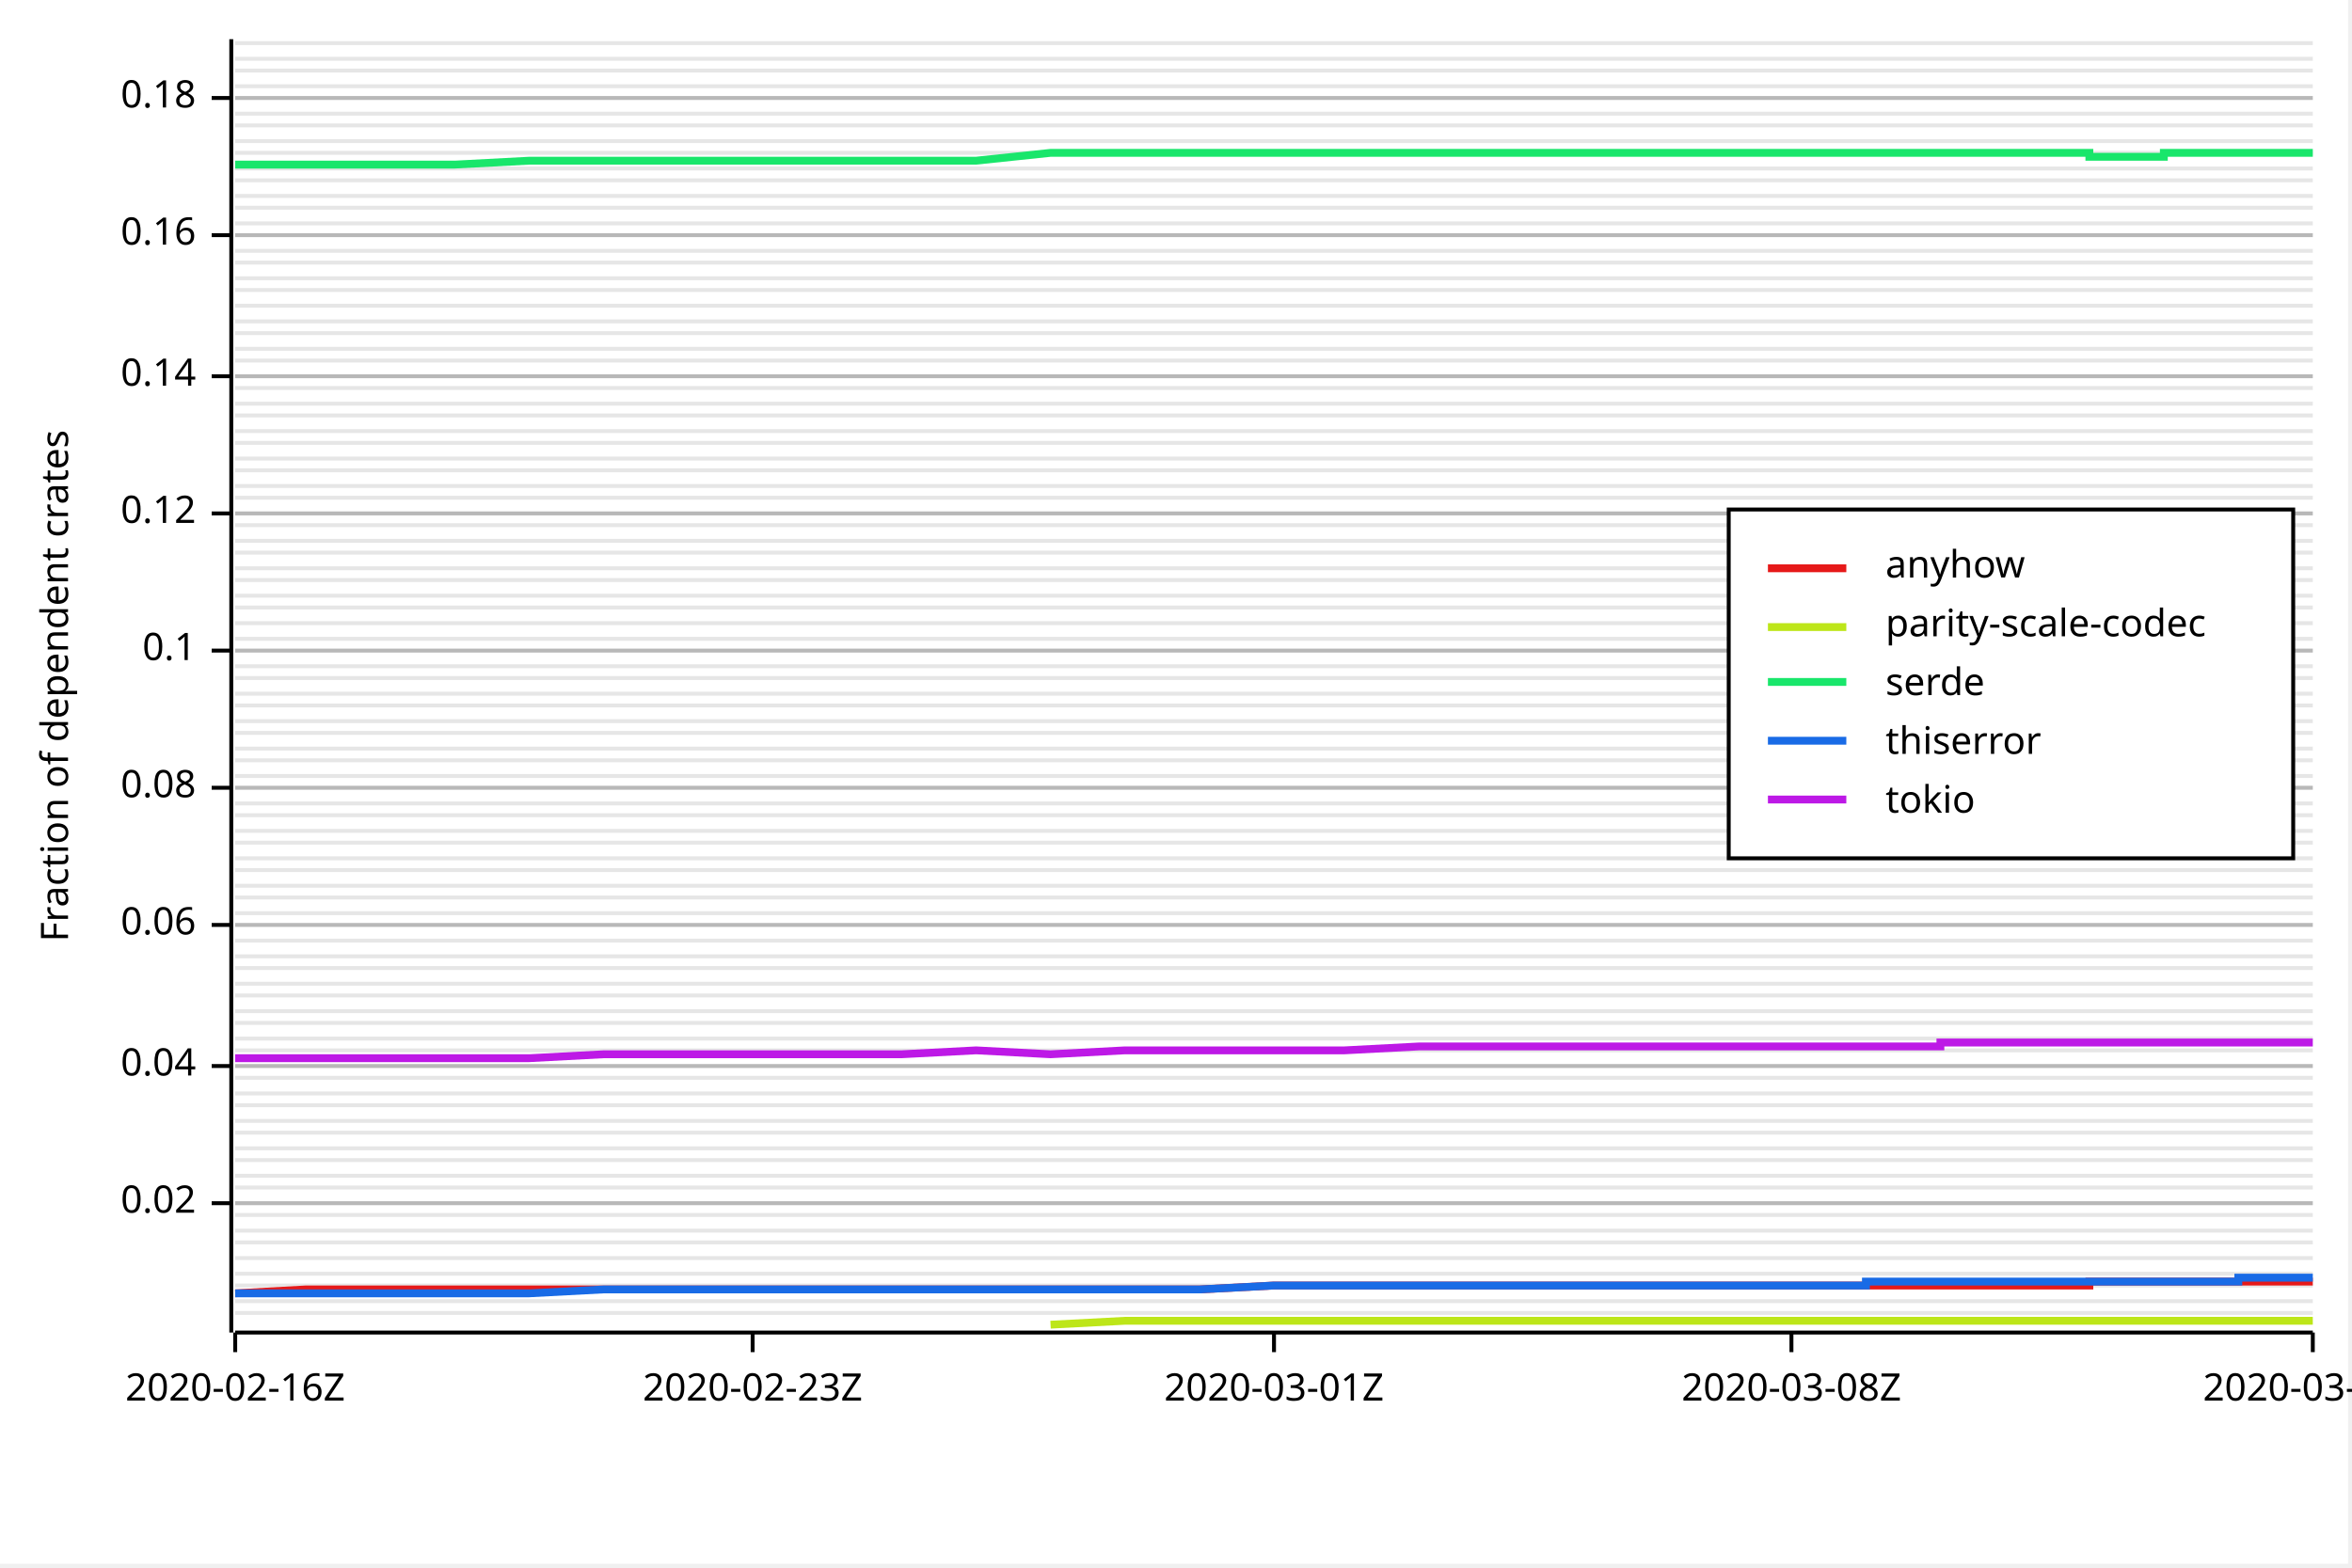
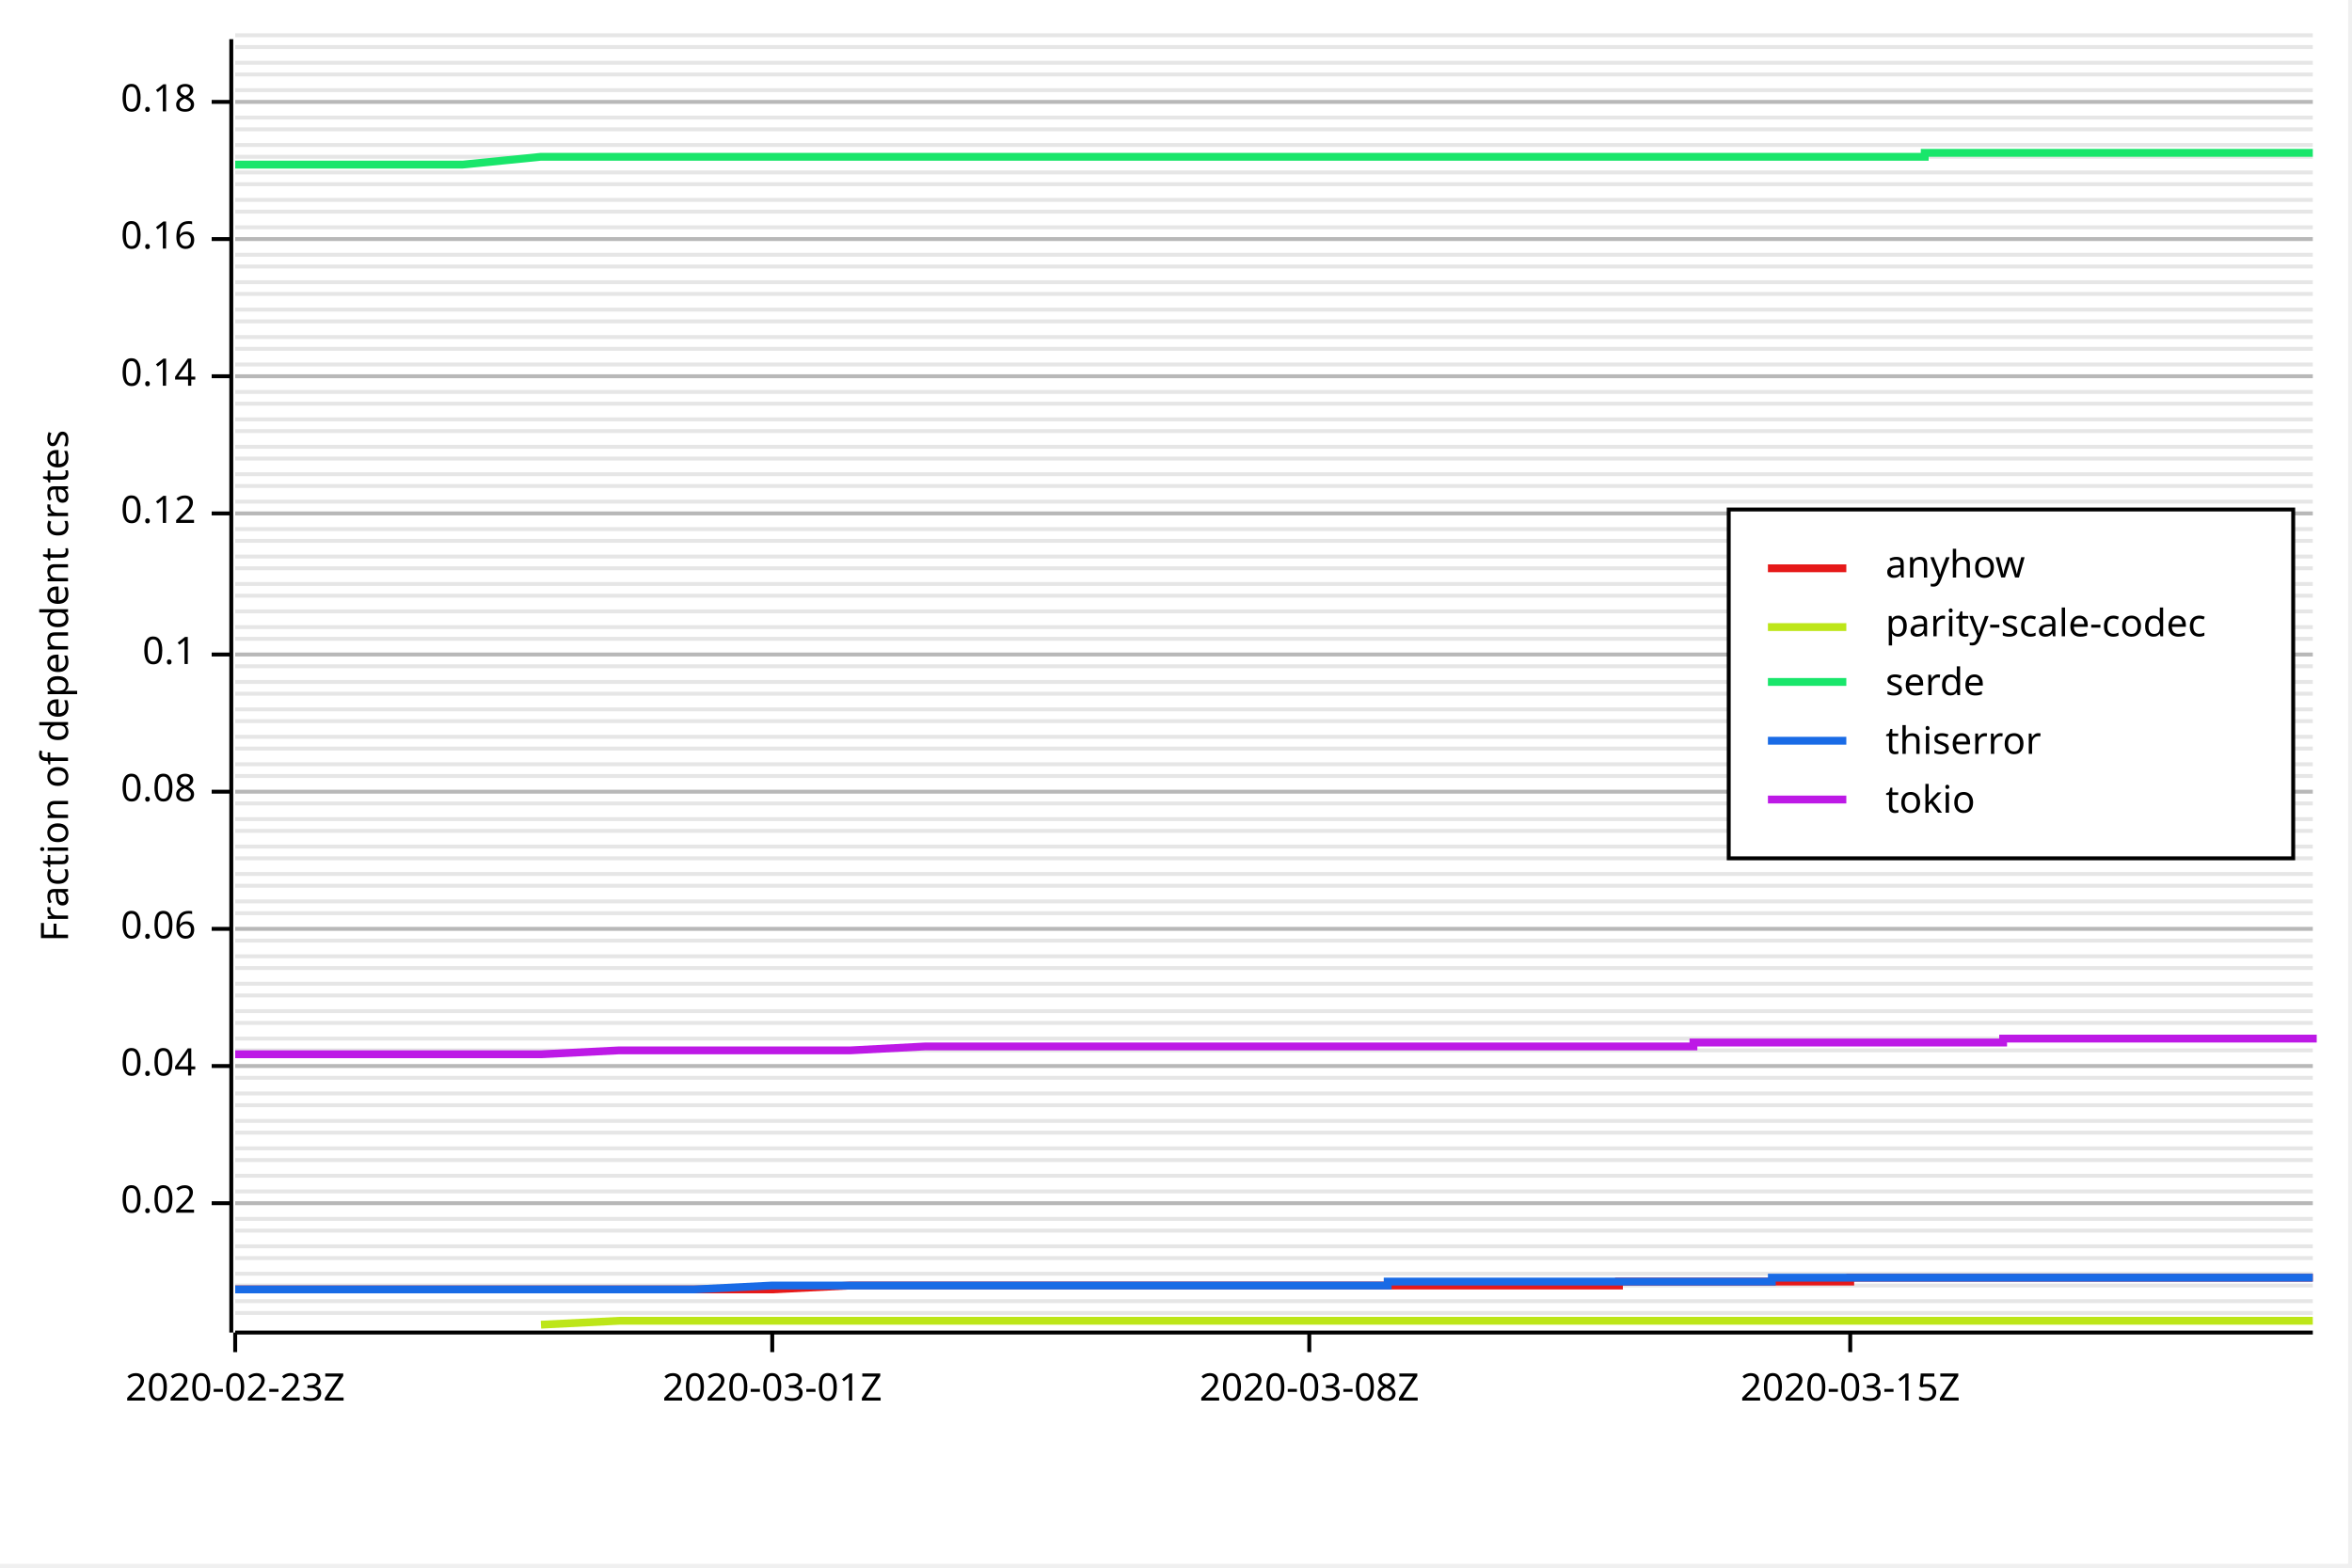
<svg xmlns="http://www.w3.org/2000/svg" width="600" height="400">
  <rect x="0" y="0" width="599" height="399" opacity="1" fill="#FFFFFF" stroke="none" />
  <line opacity="0.1" stroke="#000000" stroke-width="1" x1="60" y1="335" x2="590" y2="335" />
  <line opacity="0.1" stroke="#000000" stroke-width="1" x1="60" y1="332" x2="590" y2="332" />
  <line opacity="0.1" stroke="#000000" stroke-width="1" x1="60" y1="328" x2="590" y2="328" />
  <line opacity="0.1" stroke="#000000" stroke-width="1" x1="60" y1="325" x2="590" y2="325" />
  <line opacity="0.1" stroke="#000000" stroke-width="1" x1="60" y1="321" x2="590" y2="321" />
-   <line opacity="0.1" stroke="#000000" stroke-width="1" x1="60" y1="317" x2="590" y2="317" />
+   <line opacity="0.1" stroke="#000000" stroke-width="1" x1="60" y1="318" x2="590" y2="318" />
  <line opacity="0.1" stroke="#000000" stroke-width="1" x1="60" y1="314" x2="590" y2="314" />
-   <line opacity="0.1" stroke="#000000" stroke-width="1" x1="60" y1="310" x2="590" y2="310" />
+   <line opacity="0.1" stroke="#000000" stroke-width="1" x1="60" y1="311" x2="590" y2="311" />
  <line opacity="0.1" stroke="#000000" stroke-width="1" x1="60" y1="307" x2="590" y2="307" />
-   <line opacity="0.1" stroke="#000000" stroke-width="1" x1="60" y1="303" x2="590" y2="303" />
+   <line opacity="0.1" stroke="#000000" stroke-width="1" x1="60" y1="304" x2="590" y2="304" />
  <line opacity="0.1" stroke="#000000" stroke-width="1" x1="60" y1="300" x2="590" y2="300" />
  <line opacity="0.1" stroke="#000000" stroke-width="1" x1="60" y1="296" x2="590" y2="296" />
  <line opacity="0.1" stroke="#000000" stroke-width="1" x1="60" y1="293" x2="590" y2="293" />
  <line opacity="0.1" stroke="#000000" stroke-width="1" x1="60" y1="289" x2="590" y2="289" />
  <line opacity="0.1" stroke="#000000" stroke-width="1" x1="60" y1="286" x2="590" y2="286" />
  <line opacity="0.1" stroke="#000000" stroke-width="1" x1="60" y1="282" x2="590" y2="282" />
  <line opacity="0.1" stroke="#000000" stroke-width="1" x1="60" y1="279" x2="590" y2="279" />
  <line opacity="0.1" stroke="#000000" stroke-width="1" x1="60" y1="275" x2="590" y2="275" />
  <line opacity="0.1" stroke="#000000" stroke-width="1" x1="60" y1="272" x2="590" y2="272" />
  <line opacity="0.1" stroke="#000000" stroke-width="1" x1="60" y1="268" x2="590" y2="268" />
  <line opacity="0.1" stroke="#000000" stroke-width="1" x1="60" y1="265" x2="590" y2="265" />
  <line opacity="0.1" stroke="#000000" stroke-width="1" x1="60" y1="261" x2="590" y2="261" />
  <line opacity="0.1" stroke="#000000" stroke-width="1" x1="60" y1="258" x2="590" y2="258" />
  <line opacity="0.1" stroke="#000000" stroke-width="1" x1="60" y1="254" x2="590" y2="254" />
  <line opacity="0.1" stroke="#000000" stroke-width="1" x1="60" y1="251" x2="590" y2="251" />
  <line opacity="0.1" stroke="#000000" stroke-width="1" x1="60" y1="247" x2="590" y2="247" />
  <line opacity="0.1" stroke="#000000" stroke-width="1" x1="60" y1="244" x2="590" y2="244" />
  <line opacity="0.1" stroke="#000000" stroke-width="1" x1="60" y1="240" x2="590" y2="240" />
-   <line opacity="0.1" stroke="#000000" stroke-width="1" x1="60" y1="236" x2="590" y2="236" />
+   <line opacity="0.1" stroke="#000000" stroke-width="1" x1="60" y1="237" x2="590" y2="237" />
  <line opacity="0.1" stroke="#000000" stroke-width="1" x1="60" y1="233" x2="590" y2="233" />
-   <line opacity="0.1" stroke="#000000" stroke-width="1" x1="60" y1="229" x2="590" y2="229" />
+   <line opacity="0.1" stroke="#000000" stroke-width="1" x1="60" y1="230" x2="590" y2="230" />
  <line opacity="0.1" stroke="#000000" stroke-width="1" x1="60" y1="226" x2="590" y2="226" />
-   <line opacity="0.1" stroke="#000000" stroke-width="1" x1="60" y1="222" x2="590" y2="222" />
+   <line opacity="0.1" stroke="#000000" stroke-width="1" x1="60" y1="223" x2="590" y2="223" />
  <line opacity="0.1" stroke="#000000" stroke-width="1" x1="60" y1="219" x2="590" y2="219" />
-   <line opacity="0.1" stroke="#000000" stroke-width="1" x1="60" y1="215" x2="590" y2="215" />
+   <line opacity="0.1" stroke="#000000" stroke-width="1" x1="60" y1="216" x2="590" y2="216" />
  <line opacity="0.1" stroke="#000000" stroke-width="1" x1="60" y1="212" x2="590" y2="212" />
-   <line opacity="0.1" stroke="#000000" stroke-width="1" x1="60" y1="208" x2="590" y2="208" />
+   <line opacity="0.1" stroke="#000000" stroke-width="1" x1="60" y1="209" x2="590" y2="209" />
  <line opacity="0.1" stroke="#000000" stroke-width="1" x1="60" y1="205" x2="590" y2="205" />
-   <line opacity="0.1" stroke="#000000" stroke-width="1" x1="60" y1="201" x2="590" y2="201" />
+   <line opacity="0.1" stroke="#000000" stroke-width="1" x1="60" y1="202" x2="590" y2="202" />
  <line opacity="0.1" stroke="#000000" stroke-width="1" x1="60" y1="198" x2="590" y2="198" />
-   <line opacity="0.1" stroke="#000000" stroke-width="1" x1="60" y1="194" x2="590" y2="194" />
+   <line opacity="0.1" stroke="#000000" stroke-width="1" x1="60" y1="195" x2="590" y2="195" />
  <line opacity="0.1" stroke="#000000" stroke-width="1" x1="60" y1="191" x2="590" y2="191" />
-   <line opacity="0.1" stroke="#000000" stroke-width="1" x1="60" y1="187" x2="590" y2="187" />
+   <line opacity="0.1" stroke="#000000" stroke-width="1" x1="60" y1="188" x2="590" y2="188" />
  <line opacity="0.1" stroke="#000000" stroke-width="1" x1="60" y1="184" x2="590" y2="184" />
-   <line opacity="0.1" stroke="#000000" stroke-width="1" x1="60" y1="180" x2="590" y2="180" />
+   <line opacity="0.1" stroke="#000000" stroke-width="1" x1="60" y1="181" x2="590" y2="181" />
  <line opacity="0.1" stroke="#000000" stroke-width="1" x1="60" y1="177" x2="590" y2="177" />
-   <line opacity="0.1" stroke="#000000" stroke-width="1" x1="60" y1="173" x2="590" y2="173" />
+   <line opacity="0.1" stroke="#000000" stroke-width="1" x1="60" y1="174" x2="590" y2="174" />
  <line opacity="0.1" stroke="#000000" stroke-width="1" x1="60" y1="170" x2="590" y2="170" />
-   <line opacity="0.1" stroke="#000000" stroke-width="1" x1="60" y1="166" x2="590" y2="166" />
+   <line opacity="0.1" stroke="#000000" stroke-width="1" x1="60" y1="167" x2="590" y2="167" />
  <line opacity="0.1" stroke="#000000" stroke-width="1" x1="60" y1="163" x2="590" y2="163" />
-   <line opacity="0.1" stroke="#000000" stroke-width="1" x1="60" y1="159" x2="590" y2="159" />
-   <line opacity="0.1" stroke="#000000" stroke-width="1" x1="60" y1="155" x2="590" y2="155" />
+   <line opacity="0.1" stroke="#000000" stroke-width="1" x1="60" y1="160" x2="590" y2="160" />
+   <line opacity="0.1" stroke="#000000" stroke-width="1" x1="60" y1="156" x2="590" y2="156" />
  <line opacity="0.1" stroke="#000000" stroke-width="1" x1="60" y1="152" x2="590" y2="152" />
-   <line opacity="0.1" stroke="#000000" stroke-width="1" x1="60" y1="148" x2="590" y2="148" />
+   <line opacity="0.1" stroke="#000000" stroke-width="1" x1="60" y1="149" x2="590" y2="149" />
  <line opacity="0.1" stroke="#000000" stroke-width="1" x1="60" y1="145" x2="590" y2="145" />
-   <line opacity="0.1" stroke="#000000" stroke-width="1" x1="60" y1="141" x2="590" y2="141" />
+   <line opacity="0.1" stroke="#000000" stroke-width="1" x1="60" y1="142" x2="590" y2="142" />
  <line opacity="0.1" stroke="#000000" stroke-width="1" x1="60" y1="138" x2="590" y2="138" />
-   <line opacity="0.1" stroke="#000000" stroke-width="1" x1="60" y1="134" x2="590" y2="134" />
+   <line opacity="0.1" stroke="#000000" stroke-width="1" x1="60" y1="135" x2="590" y2="135" />
  <line opacity="0.1" stroke="#000000" stroke-width="1" x1="60" y1="131" x2="590" y2="131" />
-   <line opacity="0.1" stroke="#000000" stroke-width="1" x1="60" y1="127" x2="590" y2="127" />
+   <line opacity="0.1" stroke="#000000" stroke-width="1" x1="60" y1="128" x2="590" y2="128" />
  <line opacity="0.1" stroke="#000000" stroke-width="1" x1="60" y1="124" x2="590" y2="124" />
-   <line opacity="0.1" stroke="#000000" stroke-width="1" x1="60" y1="120" x2="590" y2="120" />
+   <line opacity="0.1" stroke="#000000" stroke-width="1" x1="60" y1="121" x2="590" y2="121" />
  <line opacity="0.1" stroke="#000000" stroke-width="1" x1="60" y1="117" x2="590" y2="117" />
-   <line opacity="0.1" stroke="#000000" stroke-width="1" x1="60" y1="113" x2="590" y2="113" />
+   <line opacity="0.1" stroke="#000000" stroke-width="1" x1="60" y1="114" x2="590" y2="114" />
  <line opacity="0.1" stroke="#000000" stroke-width="1" x1="60" y1="110" x2="590" y2="110" />
-   <line opacity="0.1" stroke="#000000" stroke-width="1" x1="60" y1="106" x2="590" y2="106" />
+   <line opacity="0.1" stroke="#000000" stroke-width="1" x1="60" y1="107" x2="590" y2="107" />
  <line opacity="0.1" stroke="#000000" stroke-width="1" x1="60" y1="103" x2="590" y2="103" />
-   <line opacity="0.1" stroke="#000000" stroke-width="1" x1="60" y1="99" x2="590" y2="99" />
+   <line opacity="0.1" stroke="#000000" stroke-width="1" x1="60" y1="100" x2="590" y2="100" />
  <line opacity="0.1" stroke="#000000" stroke-width="1" x1="60" y1="96" x2="590" y2="96" />
-   <line opacity="0.1" stroke="#000000" stroke-width="1" x1="60" y1="92" x2="590" y2="92" />
+   <line opacity="0.1" stroke="#000000" stroke-width="1" x1="60" y1="93" x2="590" y2="93" />
  <line opacity="0.1" stroke="#000000" stroke-width="1" x1="60" y1="89" x2="590" y2="89" />
-   <line opacity="0.1" stroke="#000000" stroke-width="1" x1="60" y1="85" x2="590" y2="85" />
+   <line opacity="0.1" stroke="#000000" stroke-width="1" x1="60" y1="86" x2="590" y2="86" />
  <line opacity="0.1" stroke="#000000" stroke-width="1" x1="60" y1="82" x2="590" y2="82" />
-   <line opacity="0.1" stroke="#000000" stroke-width="1" x1="60" y1="78" x2="590" y2="78" />
-   <line opacity="0.1" stroke="#000000" stroke-width="1" x1="60" y1="74" x2="590" y2="74" />
-   <line opacity="0.1" stroke="#000000" stroke-width="1" x1="60" y1="71" x2="590" y2="71" />
-   <line opacity="0.1" stroke="#000000" stroke-width="1" x1="60" y1="67" x2="590" y2="67" />
-   <line opacity="0.1" stroke="#000000" stroke-width="1" x1="60" y1="64" x2="590" y2="64" />
-   <line opacity="0.1" stroke="#000000" stroke-width="1" x1="60" y1="60" x2="590" y2="60" />
-   <line opacity="0.1" stroke="#000000" stroke-width="1" x1="60" y1="57" x2="590" y2="57" />
-   <line opacity="0.1" stroke="#000000" stroke-width="1" x1="60" y1="53" x2="590" y2="53" />
-   <line opacity="0.1" stroke="#000000" stroke-width="1" x1="60" y1="50" x2="590" y2="50" />
-   <line opacity="0.1" stroke="#000000" stroke-width="1" x1="60" y1="46" x2="590" y2="46" />
-   <line opacity="0.1" stroke="#000000" stroke-width="1" x1="60" y1="43" x2="590" y2="43" />
-   <line opacity="0.1" stroke="#000000" stroke-width="1" x1="60" y1="39" x2="590" y2="39" />
-   <line opacity="0.1" stroke="#000000" stroke-width="1" x1="60" y1="36" x2="590" y2="36" />
-   <line opacity="0.1" stroke="#000000" stroke-width="1" x1="60" y1="32" x2="590" y2="32" />
-   <line opacity="0.1" stroke="#000000" stroke-width="1" x1="60" y1="29" x2="590" y2="29" />
-   <line opacity="0.1" stroke="#000000" stroke-width="1" x1="60" y1="25" x2="590" y2="25" />
-   <line opacity="0.1" stroke="#000000" stroke-width="1" x1="60" y1="22" x2="590" y2="22" />
-   <line opacity="0.1" stroke="#000000" stroke-width="1" x1="60" y1="18" x2="590" y2="18" />
-   <line opacity="0.1" stroke="#000000" stroke-width="1" x1="60" y1="15" x2="590" y2="15" />
-   <line opacity="0.1" stroke="#000000" stroke-width="1" x1="60" y1="11" x2="590" y2="11" />
+   <line opacity="0.1" stroke="#000000" stroke-width="1" x1="60" y1="79" x2="590" y2="79" />
+   <line opacity="0.1" stroke="#000000" stroke-width="1" x1="60" y1="75" x2="590" y2="75" />
+   <line opacity="0.1" stroke="#000000" stroke-width="1" x1="60" y1="72" x2="590" y2="72" />
+   <line opacity="0.1" stroke="#000000" stroke-width="1" x1="60" y1="68" x2="590" y2="68" />
+   <line opacity="0.1" stroke="#000000" stroke-width="1" x1="60" y1="65" x2="590" y2="65" />
+   <line opacity="0.1" stroke="#000000" stroke-width="1" x1="60" y1="61" x2="590" y2="61" />
+   <line opacity="0.1" stroke="#000000" stroke-width="1" x1="60" y1="58" x2="590" y2="58" />
+   <line opacity="0.1" stroke="#000000" stroke-width="1" x1="60" y1="54" x2="590" y2="54" />
+   <line opacity="0.1" stroke="#000000" stroke-width="1" x1="60" y1="51" x2="590" y2="51" />
+   <line opacity="0.1" stroke="#000000" stroke-width="1" x1="60" y1="47" x2="590" y2="47" />
+   <line opacity="0.1" stroke="#000000" stroke-width="1" x1="60" y1="44" x2="590" y2="44" />
+   <line opacity="0.1" stroke="#000000" stroke-width="1" x1="60" y1="40" x2="590" y2="40" />
+   <line opacity="0.1" stroke="#000000" stroke-width="1" x1="60" y1="37" x2="590" y2="37" />
+   <line opacity="0.1" stroke="#000000" stroke-width="1" x1="60" y1="33" x2="590" y2="33" />
+   <line opacity="0.1" stroke="#000000" stroke-width="1" x1="60" y1="30" x2="590" y2="30" />
+   <line opacity="0.1" stroke="#000000" stroke-width="1" x1="60" y1="26" x2="590" y2="26" />
+   <line opacity="0.1" stroke="#000000" stroke-width="1" x1="60" y1="23" x2="590" y2="23" />
+   <line opacity="0.1" stroke="#000000" stroke-width="1" x1="60" y1="19" x2="590" y2="19" />
+   <line opacity="0.1" stroke="#000000" stroke-width="1" x1="60" y1="16" x2="590" y2="16" />
+   <line opacity="0.1" stroke="#000000" stroke-width="1" x1="60" y1="12" x2="590" y2="12" />
+   <line opacity="0.1" stroke="#000000" stroke-width="1" x1="60" y1="9" x2="590" y2="9" />
  <text x="10" y="175" dy="0.76em" text-anchor="middle" font-family="sans-serif" font-size="9.677" opacity="1" fill="#000000" transform="rotate(270, 10, 175)">
Fraction of dependent crates
</text>
  <line opacity="0.2" stroke="#000000" stroke-width="1" x1="60" y1="307" x2="590" y2="307" />
  <line opacity="0.2" stroke="#000000" stroke-width="1" x1="60" y1="272" x2="590" y2="272" />
-   <line opacity="0.2" stroke="#000000" stroke-width="1" x1="60" y1="236" x2="590" y2="236" />
-   <line opacity="0.2" stroke="#000000" stroke-width="1" x1="60" y1="201" x2="590" y2="201" />
-   <line opacity="0.2" stroke="#000000" stroke-width="1" x1="60" y1="166" x2="590" y2="166" />
+   <line opacity="0.2" stroke="#000000" stroke-width="1" x1="60" y1="237" x2="590" y2="237" />
+   <line opacity="0.2" stroke="#000000" stroke-width="1" x1="60" y1="202" x2="590" y2="202" />
+   <line opacity="0.2" stroke="#000000" stroke-width="1" x1="60" y1="167" x2="590" y2="167" />
  <line opacity="0.2" stroke="#000000" stroke-width="1" x1="60" y1="131" x2="590" y2="131" />
  <line opacity="0.2" stroke="#000000" stroke-width="1" x1="60" y1="96" x2="590" y2="96" />
-   <line opacity="0.2" stroke="#000000" stroke-width="1" x1="60" y1="60" x2="590" y2="60" />
-   <line opacity="0.2" stroke="#000000" stroke-width="1" x1="60" y1="25" x2="590" y2="25" />
+   <line opacity="0.2" stroke="#000000" stroke-width="1" x1="60" y1="61" x2="590" y2="61" />
+   <line opacity="0.2" stroke="#000000" stroke-width="1" x1="60" y1="26" x2="590" y2="26" />
  <polyline fill="none" opacity="1" stroke="#000000" stroke-width="1" points="59,10 59,340 " />
  <text x="50" y="307" dy="0.5ex" text-anchor="end" font-family="sans-serif" font-size="9.677" opacity="1" fill="#000000">
0.02
</text>
  <polyline fill="none" opacity="1" stroke="#000000" stroke-width="1" points="54,307 59,307 " />
  <text x="50" y="272" dy="0.5ex" text-anchor="end" font-family="sans-serif" font-size="9.677" opacity="1" fill="#000000">
0.04
</text>
  <polyline fill="none" opacity="1" stroke="#000000" stroke-width="1" points="54,272 59,272 " />
-   <text x="50" y="236" dy="0.5ex" text-anchor="end" font-family="sans-serif" font-size="9.677" opacity="1" fill="#000000">
+   <text x="50" y="237" dy="0.5ex" text-anchor="end" font-family="sans-serif" font-size="9.677" opacity="1" fill="#000000">
0.06
</text>
-   <polyline fill="none" opacity="1" stroke="#000000" stroke-width="1" points="54,236 59,236 " />
-   <text x="50" y="201" dy="0.5ex" text-anchor="end" font-family="sans-serif" font-size="9.677" opacity="1" fill="#000000">
+   <polyline fill="none" opacity="1" stroke="#000000" stroke-width="1" points="54,237 59,237 " />
+   <text x="50" y="202" dy="0.5ex" text-anchor="end" font-family="sans-serif" font-size="9.677" opacity="1" fill="#000000">
0.08
</text>
-   <polyline fill="none" opacity="1" stroke="#000000" stroke-width="1" points="54,201 59,201 " />
-   <text x="50" y="166" dy="0.5ex" text-anchor="end" font-family="sans-serif" font-size="9.677" opacity="1" fill="#000000">
+   <polyline fill="none" opacity="1" stroke="#000000" stroke-width="1" points="54,202 59,202 " />
+   <text x="50" y="167" dy="0.5ex" text-anchor="end" font-family="sans-serif" font-size="9.677" opacity="1" fill="#000000">
0.1
</text>
-   <polyline fill="none" opacity="1" stroke="#000000" stroke-width="1" points="54,166 59,166 " />
+   <polyline fill="none" opacity="1" stroke="#000000" stroke-width="1" points="54,167 59,167 " />
  <text x="50" y="131" dy="0.5ex" text-anchor="end" font-family="sans-serif" font-size="9.677" opacity="1" fill="#000000">
0.12
</text>
  <polyline fill="none" opacity="1" stroke="#000000" stroke-width="1" points="54,131 59,131 " />
  <text x="50" y="96" dy="0.5ex" text-anchor="end" font-family="sans-serif" font-size="9.677" opacity="1" fill="#000000">
0.14
</text>
  <polyline fill="none" opacity="1" stroke="#000000" stroke-width="1" points="54,96 59,96 " />
-   <text x="50" y="60" dy="0.5ex" text-anchor="end" font-family="sans-serif" font-size="9.677" opacity="1" fill="#000000">
+   <text x="50" y="61" dy="0.5ex" text-anchor="end" font-family="sans-serif" font-size="9.677" opacity="1" fill="#000000">
0.16
</text>
-   <polyline fill="none" opacity="1" stroke="#000000" stroke-width="1" points="54,60 59,60 " />
-   <text x="50" y="25" dy="0.5ex" text-anchor="end" font-family="sans-serif" font-size="9.677" opacity="1" fill="#000000">
+   <polyline fill="none" opacity="1" stroke="#000000" stroke-width="1" points="54,61 59,61 " />
+   <text x="50" y="26" dy="0.5ex" text-anchor="end" font-family="sans-serif" font-size="9.677" opacity="1" fill="#000000">
0.18
</text>
-   <polyline fill="none" opacity="1" stroke="#000000" stroke-width="1" points="54,25 59,25 " />
+   <polyline fill="none" opacity="1" stroke="#000000" stroke-width="1" points="54,26 59,26 " />
  <polyline fill="none" opacity="1" stroke="#000000" stroke-width="1" points="60,340 590,340 " />
  <text x="60" y="350" dy="0.76em" text-anchor="middle" font-family="sans-serif" font-size="9.677" opacity="1" fill="#000000">
- 2020-02-16Z
+ 2020-02-23Z
</text>
  <polyline fill="none" opacity="1" stroke="#000000" stroke-width="1" points="60,340 60,345 " />
-   <text x="192" y="350" dy="0.76em" text-anchor="middle" font-family="sans-serif" font-size="9.677" opacity="1" fill="#000000">
- 2020-02-23Z
- </text>
-   <polyline fill="none" opacity="1" stroke="#000000" stroke-width="1" points="192,340 192,345 " />
-   <text x="325" y="350" dy="0.76em" text-anchor="middle" font-family="sans-serif" font-size="9.677" opacity="1" fill="#000000">
+   <text x="197" y="350" dy="0.76em" text-anchor="middle" font-family="sans-serif" font-size="9.677" opacity="1" fill="#000000">
2020-03-01Z
</text>
-   <polyline fill="none" opacity="1" stroke="#000000" stroke-width="1" points="325,340 325,345 " />
-   <text x="457" y="350" dy="0.76em" text-anchor="middle" font-family="sans-serif" font-size="9.677" opacity="1" fill="#000000">
+   <polyline fill="none" opacity="1" stroke="#000000" stroke-width="1" points="197,340 197,345 " />
+   <text x="334" y="350" dy="0.76em" text-anchor="middle" font-family="sans-serif" font-size="9.677" opacity="1" fill="#000000">
2020-03-08Z
</text>
-   <polyline fill="none" opacity="1" stroke="#000000" stroke-width="1" points="457,340 457,345 " />
-   <text x="590" y="350" dy="0.76em" text-anchor="middle" font-family="sans-serif" font-size="9.677" opacity="1" fill="#000000">
+   <polyline fill="none" opacity="1" stroke="#000000" stroke-width="1" points="334,340 334,345 " />
+   <text x="472" y="350" dy="0.76em" text-anchor="middle" font-family="sans-serif" font-size="9.677" opacity="1" fill="#000000">
2020-03-15Z
</text>
-   <polyline fill="none" opacity="1" stroke="#000000" stroke-width="1" points="590,340 590,345 " />
-   <polyline fill="none" opacity="1" stroke="#E61919" stroke-width="2" points="60,330 78,329 97,329 116,329 135,329 154,329 173,329 192,329 211,329 230,329 249,329 268,329 287,329 306,329 325,328 343,328 362,328 381,328 400,328 419,328 419,328 438,328 438,328 457,328 476,328 476,328 495,328 495,328 514,328 533,328 533,327 552,327 552,327 571,327 571,327 590,327 " />
-   <polyline fill="none" opacity="1" stroke="#BDE619" stroke-width="2" points="268,338 287,337 306,337 325,337 343,337 362,337 381,337 400,337 419,337 419,337 438,337 438,337 457,337 476,337 476,337 495,337 495,337 514,337 533,337 552,337 552,337 571,337 571,337 590,337 " />
-   <polyline fill="none" opacity="1" stroke="#19E66B" stroke-width="2" points="60,42 78,42 97,42 116,42 135,41 154,41 173,41 192,41 211,41 230,41 249,41 268,39 287,39 306,39 325,39 343,39 362,39 381,39 400,39 419,39 419,39 438,39 438,39 457,39 476,39 476,39 495,39 495,39 514,39 533,39 533,40 552,40 552,39 571,39 571,39 590,39 " />
-   <polyline fill="none" opacity="1" stroke="#196BE6" stroke-width="2" points="60,330 78,330 97,330 116,330 135,330 154,329 173,329 192,329 211,329 230,329 249,329 268,329 287,329 306,329 325,328 343,328 362,328 381,328 400,328 419,328 419,328 438,328 438,328 457,328 476,328 476,327 495,327 495,327 514,327 533,327 533,327 552,327 552,327 571,327 571,326 590,326 " />
-   <polyline fill="none" opacity="1" stroke="#BD19E6" stroke-width="2" points="60,270 78,270 97,270 116,270 135,270 154,269 173,269 192,269 211,269 230,269 249,268 268,269 287,268 306,268 325,268 343,268 362,267 381,267 400,267 419,267 419,267 438,267 438,267 457,267 476,267 476,267 495,267 495,266 514,266 533,266 533,266 552,266 552,266 571,266 571,266 590,266 " />
+   <polyline fill="none" opacity="1" stroke="#000000" stroke-width="1" points="472,340 472,345 " />
+   <polyline fill="none" opacity="1" stroke="#E61919" stroke-width="2" points="60,329 79,329 99,329 118,329 138,329 158,329 177,329 197,329 217,328 236,328 256,328 275,328 295,328 295,328 315,328 315,328 334,328 354,328 354,328 374,328 374,328 393,328 413,328 413,327 432,327 432,327 452,327 452,327 472,327 472,326 491,326 491,326 511,326 511,326 531,326 531,326 550,326 550,326 570,326 570,326 590,326 590,326 " />
+   <polyline fill="none" opacity="1" stroke="#BDE619" stroke-width="2" points="138,338 158,337 177,337 197,337 217,337 236,337 256,337 275,337 295,337 295,337 315,337 315,337 334,337 354,337 354,337 374,337 374,337 393,337 413,337 432,337 432,337 452,337 452,337 472,337 472,337 491,337 491,337 511,337 511,337 531,337 531,337 550,337 550,337 570,337 570,337 590,337 590,337 " />
+   <polyline fill="none" opacity="1" stroke="#19E66B" stroke-width="2" points="60,42 79,42 99,42 118,42 138,40 158,40 177,40 197,40 217,40 236,40 256,40 275,40 295,40 295,40 315,40 315,40 334,40 354,40 354,40 374,40 374,40 393,40 413,40 413,40 432,40 432,40 452,40 452,40 472,40 472,40 491,40 491,39 511,39 511,39 531,39 531,39 550,39 550,39 570,39 570,39 590,39 590,39 " />
+   <polyline fill="none" opacity="1" stroke="#196BE6" stroke-width="2" points="60,329 79,329 99,329 118,329 138,329 158,329 177,329 197,328 217,328 236,328 256,328 275,328 295,328 295,328 315,328 315,328 334,328 354,328 354,327 374,327 374,327 393,327 413,327 413,327 432,327 432,327 452,327 452,326 472,326 472,326 491,326 491,326 511,326 511,326 531,326 531,326 550,326 550,326 570,326 570,326 590,326 590,326 " />
+   <polyline fill="none" opacity="1" stroke="#BD19E6" stroke-width="2" points="60,269 79,269 99,269 118,269 138,269 158,268 177,268 197,268 217,268 236,267 256,267 275,267 295,267 295,267 315,267 315,267 334,267 354,267 354,267 374,267 374,267 393,267 413,267 413,267 432,267 432,266 452,266 452,266 472,266 472,266 491,266 491,266 511,266 511,265 531,265 531,265 550,265 550,265 570,265 570,265 590,265 590,264 " />
  <rect x="441" y="130" width="144" height="89" opacity="1" fill="#FFFFFF" stroke="none" />
  <rect x="441" y="130" width="144" height="89" opacity="1" fill="none" stroke="#000000" />
  <text x="481" y="140" dy="0.76em" text-anchor="start" font-family="sans-serif" font-size="9.677" opacity="1" fill="#000000">
anyhow
</text>
  <text x="481" y="155" dy="0.76em" text-anchor="start" font-family="sans-serif" font-size="9.677" opacity="1" fill="#000000">
parity-scale-codec
</text>
  <text x="481" y="170" dy="0.76em" text-anchor="start" font-family="sans-serif" font-size="9.677" opacity="1" fill="#000000">
serde
</text>
  <text x="481" y="185" dy="0.76em" text-anchor="start" font-family="sans-serif" font-size="9.677" opacity="1" fill="#000000">
thiserror
</text>
  <text x="481" y="200" dy="0.76em" text-anchor="start" font-family="sans-serif" font-size="9.677" opacity="1" fill="#000000">
tokio
</text>
  <polyline fill="none" opacity="1" stroke="#E61919" stroke-width="2" points="451,145 471,145 " />
  <polyline fill="none" opacity="1" stroke="#BDE619" stroke-width="2" points="451,160 471,160 " />
  <polyline fill="none" opacity="1" stroke="#19E66B" stroke-width="2" points="451,174 471,174 " />
  <polyline fill="none" opacity="1" stroke="#196BE6" stroke-width="2" points="451,189 471,189 " />
  <polyline fill="none" opacity="1" stroke="#BD19E6" stroke-width="2" points="451,204 471,204 " />
</svg>
